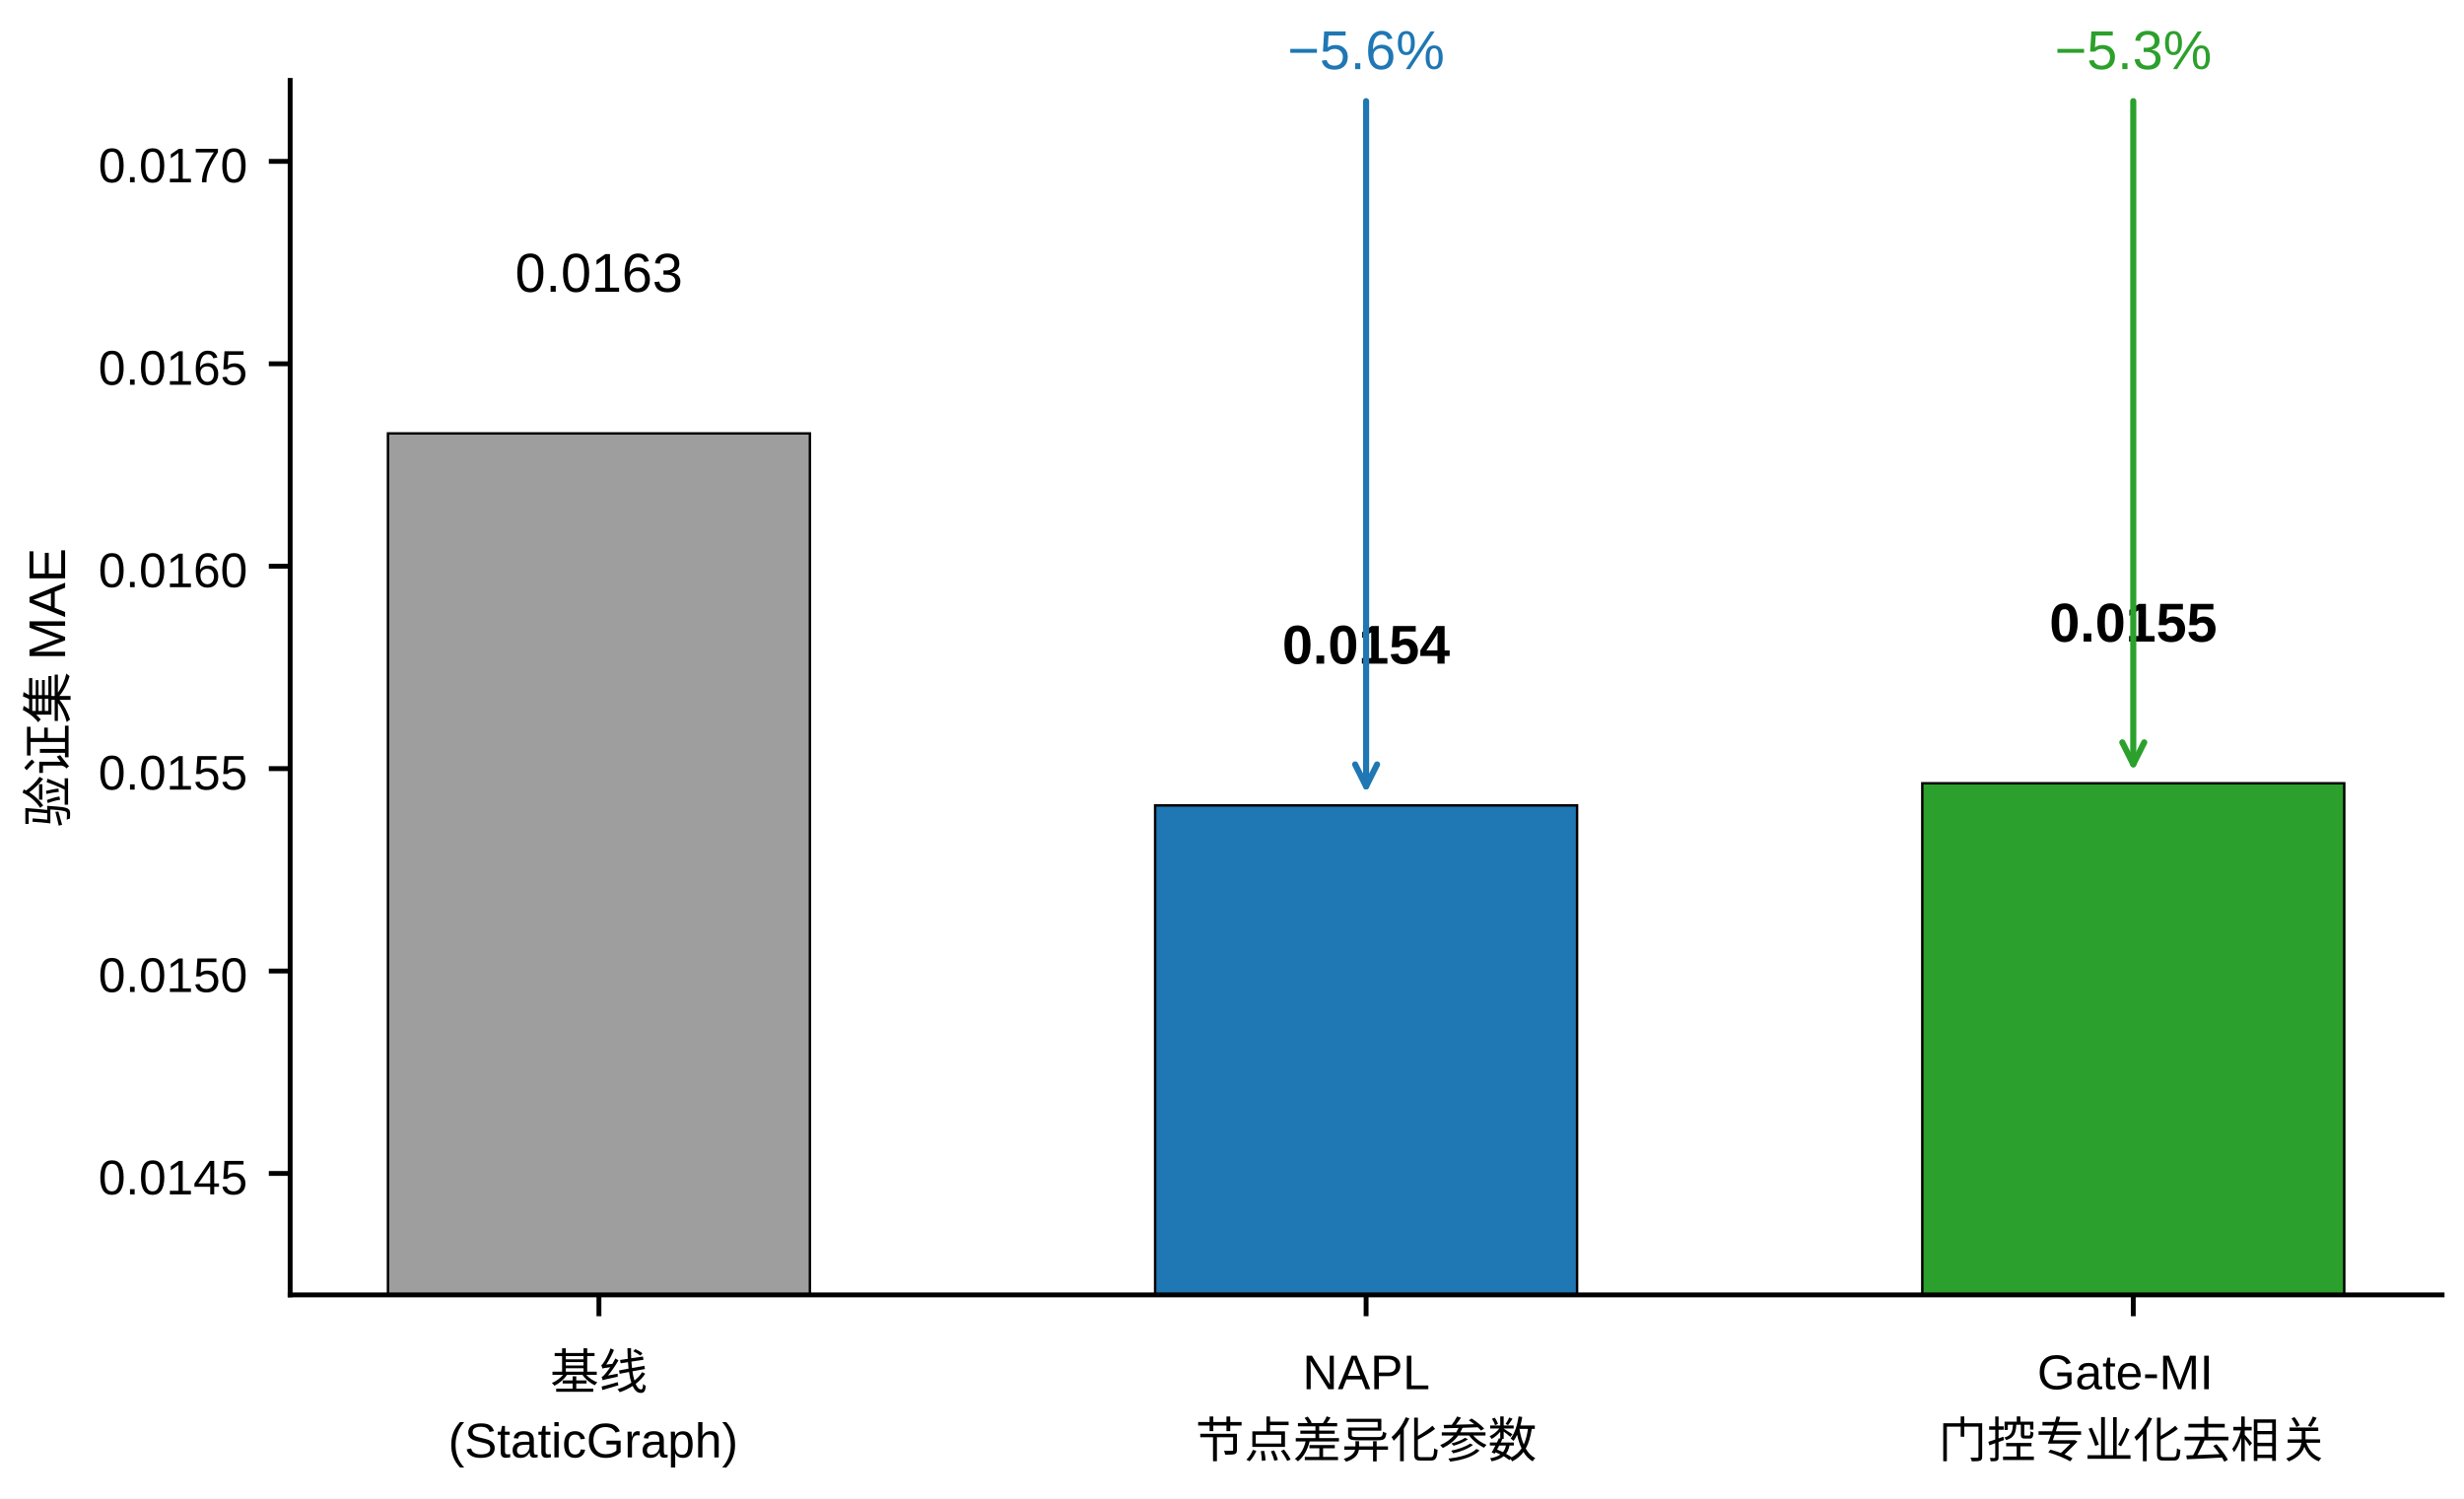
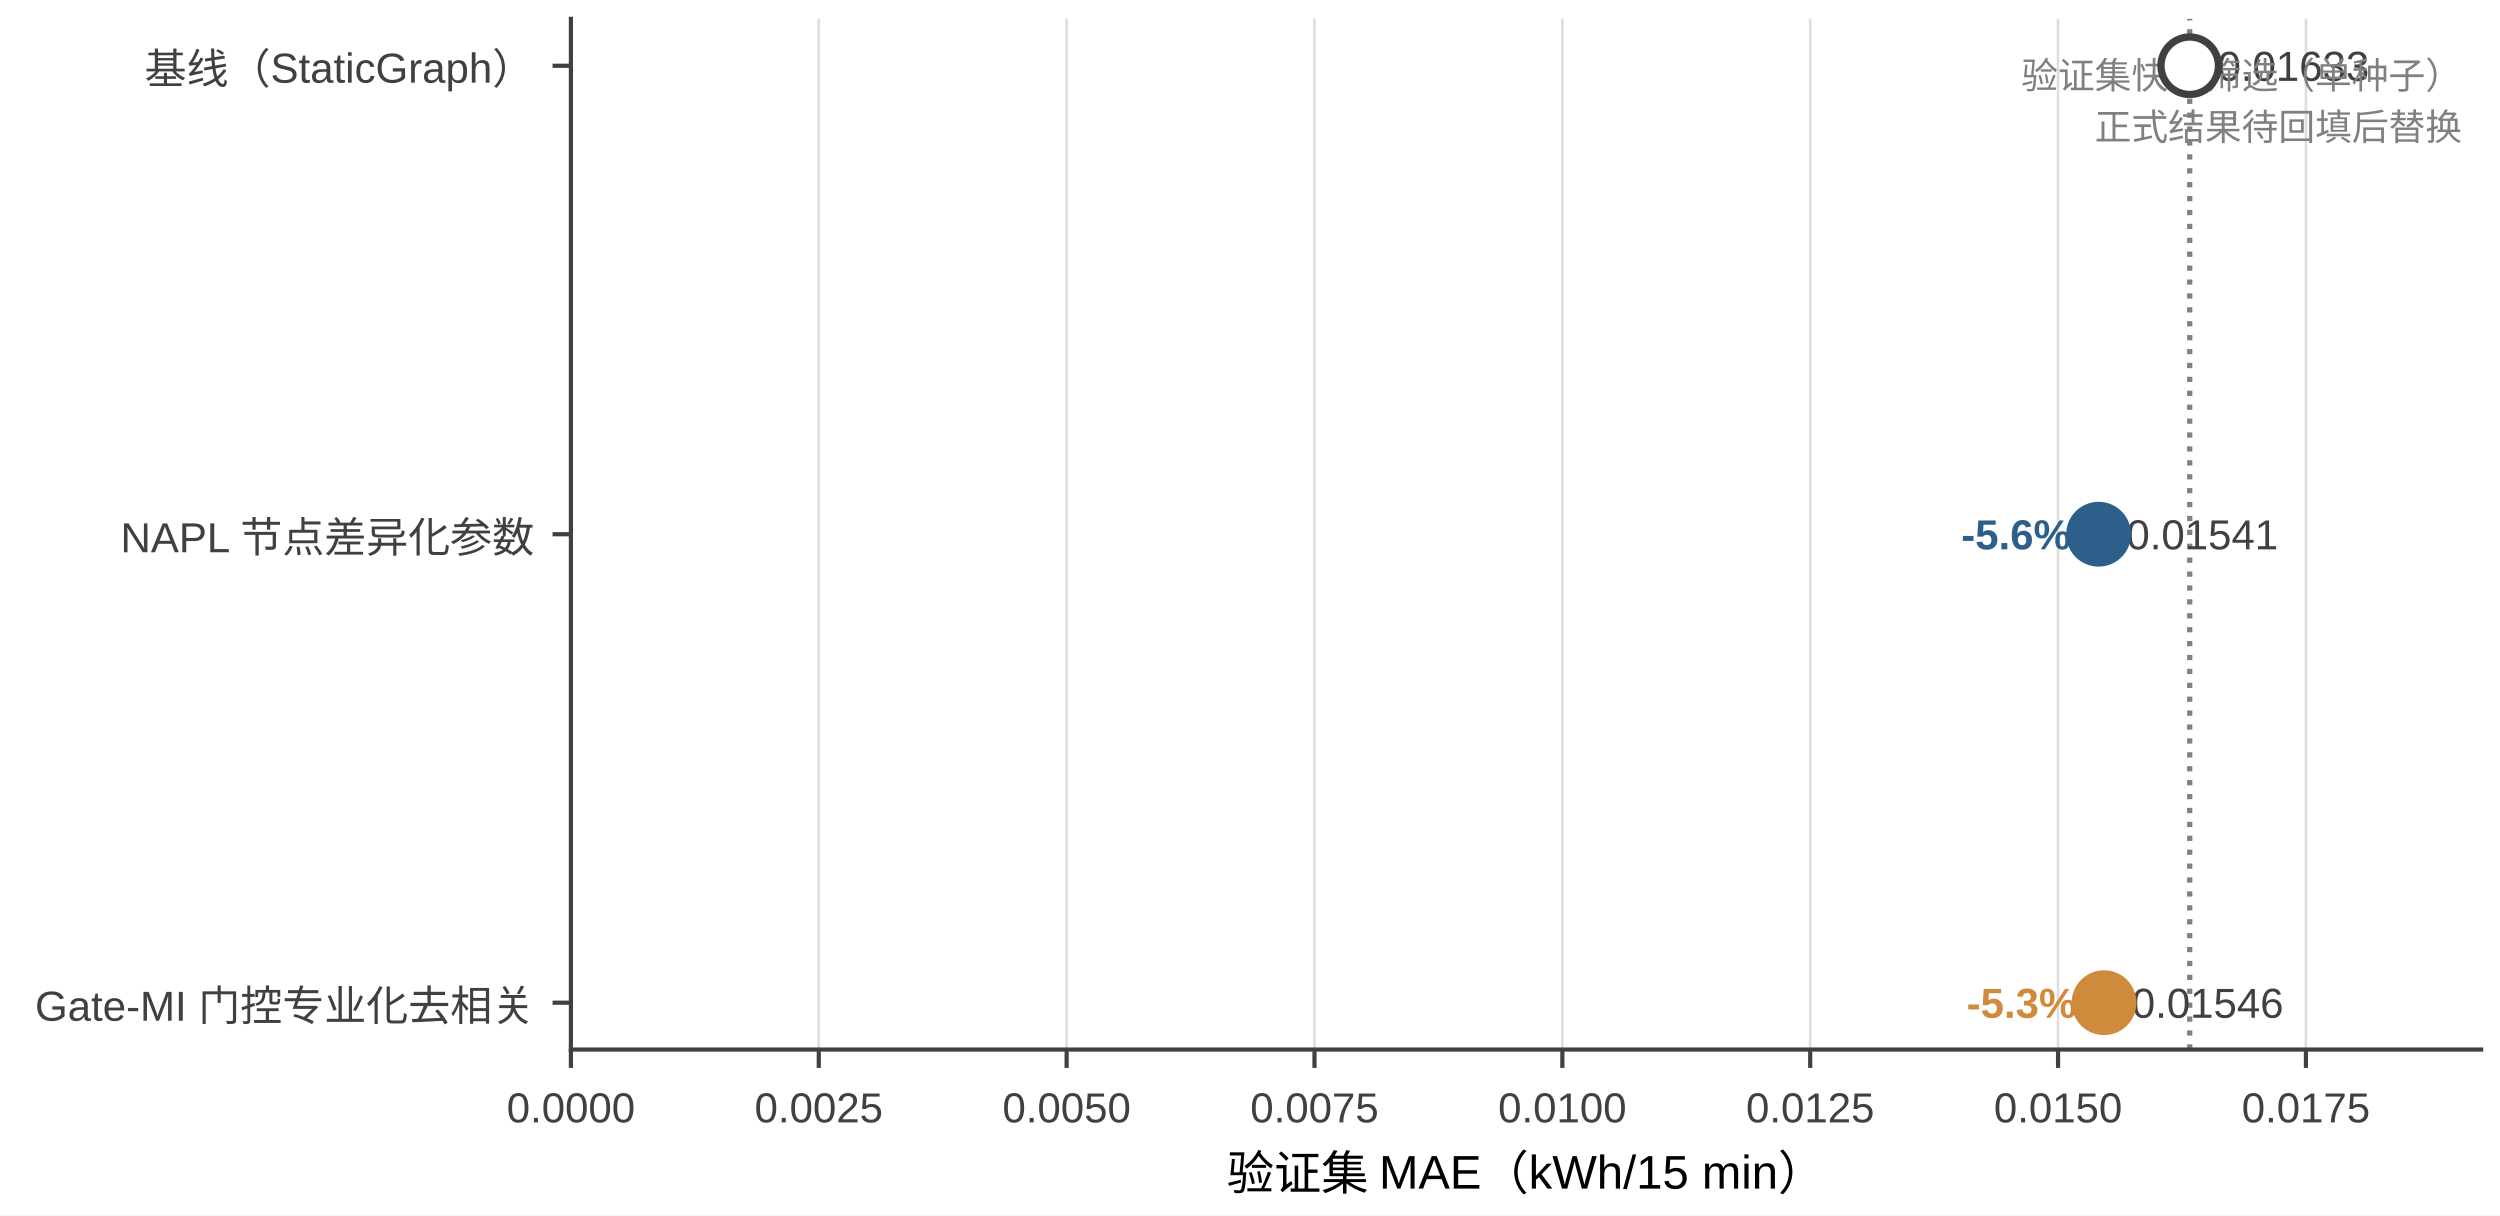
- <svg xmlns="http://www.w3.org/2000/svg" xmlns:xlink="http://www.w3.org/1999/xlink" width="404.4pt" height="245.999pt" viewBox="0 0 404.4 245.999" version="1.1">
+ <svg xmlns="http://www.w3.org/2000/svg" xmlns:xlink="http://www.w3.org/1999/xlink" width="476.4pt" height="231.6pt" viewBox="0 0 476.4 231.6" version="1.1">
  <defs>
    <style type="text/css">*{stroke-linejoin: round; stroke-linecap: butt}</style>
  </defs>
  <g id="figure_1">
    <g id="patch_1">
-       <path d="M 0 245.999  L 404.4 245.999  L 404.4 -0  L 0 -0  z " style="fill: #ffffff" />
+       <path d="M 0 231.6  L 476.4 231.6  L 476.4 0  L 0 0  z " style="fill: #ffffff" />
    </g>
    <g id="axes_1">
      <g id="patch_2">
-         <path d="M 47.62 212.535  L 400.8 212.535  L 400.8 13.2  L 47.62 13.2  z " style="fill: #ffffff" />
-       </g>
-       <g id="patch_3">
-         <path d="M 63.674 1156.051  L 132.925 1156.051  L 132.925 71.14  L 63.674 71.14  z " clip-path="url(#p7e4bf3d8eb)" style="fill: #9e9e9e; stroke: #000000; stroke-width: 0.4; stroke-linejoin: miter" />
-       </g>
-       <g id="patch_4">
-         <path d="M 189.584 1156.051  L 258.835 1156.051  L 258.835 132.19  L 189.584 132.19  z " clip-path="url(#p7e4bf3d8eb)" style="fill: #1f77b4; stroke: #000000; stroke-width: 0.4; stroke-linejoin: miter" />
-       </g>
-       <g id="patch_5">
-         <path d="M 315.495 1156.051  L 384.746 1156.051  L 384.746 128.563  L 315.495 128.563  z " clip-path="url(#p7e4bf3d8eb)" style="fill: #2ca02c; stroke: #000000; stroke-width: 0.4; stroke-linejoin: miter" />
+         <path d="M 108.793 200  L 472.8 200  L 472.8 3.6  L 108.793 3.6  z " style="fill: #ffffff" />
      </g>
      <g id="matplotlib.axis_1">
        <g id="xtick_1">
          <g id="line2d_1">
+             <path d="M 108.793 200  L 108.793 3.6  " clip-path="url(#pc2a980e1f6)" style="fill: none; stroke: #c8c8c8; stroke-opacity: 0.6; stroke-width: 0.5; stroke-linecap: square" />
+           </g>
+           <g id="line2d_2">
            <defs>
-               <path id="md811dbfff4" d="M 0 0  L 0 3.5  " style="stroke: #000000; stroke-width: 0.8" />
+               <path id="m106926cb60" d="M 0 0  L 0 3.5  " style="stroke: #404040; stroke-width: 0.8" />
            </defs>
            <g>
-               <use xlink:href="#md811dbfff4" x="98.299" y="212.535" style="stroke: #000000; stroke-width: 0.8" />
+               <use xlink:href="#m106926cb60" x="108.793" y="200" style="fill: #404040; stroke: #404040; stroke-width: 0.8" />
            </g>
          </g>
          <g id="text_1">
-             <text style="font-size: 8px; font-family: 'PingFang SC', 'Arial', 'Helvetica', 'DejaVu Sans', sans-serif" transform="translate(90.29906 228.0148)">基线</text>
-             <text style="font-size: 8px; font-family: 'PingFang SC', 'Arial', 'Helvetica', 'DejaVu Sans', sans-serif" transform="translate(73.56343 239.2148)">(StaticGraph)</text>
+             <text style="font-size: 8px; font-family: 'PingFang SC', 'Arial', 'Helvetica', 'DejaVu Sans', sans-serif; text-anchor: middle; fill: #404040" x="108.793" y="213.88" transform="rotate(-0 108.7925 213.8795)">0.0000</text>
          </g>
        </g>
        <g id="xtick_2">
-           <g id="line2d_2">
-             <g>
-               <use xlink:href="#md811dbfff4" x="224.21" y="212.535" style="stroke: #000000; stroke-width: 0.8" />
+           <g id="line2d_3">
+             <path d="M 156.024 200  L 156.024 3.6  " clip-path="url(#pc2a980e1f6)" style="fill: none; stroke: #c8c8c8; stroke-opacity: 0.6; stroke-width: 0.5; stroke-linecap: square" />
+           </g>
+           <g id="line2d_4">
+             <g>
+               <use xlink:href="#m106926cb60" x="156.024" y="200" style="fill: #404040; stroke: #404040; stroke-width: 0.8" />
            </g>
          </g>
          <g id="text_2">
-             <text style="font-size: 8px; font-family: 'PingFang SC', 'Arial', 'Helvetica', 'DejaVu Sans', sans-serif" transform="translate(213.7854 228.0148)">NAPL</text>
-             <text style="font-size: 8px; font-family: 'PingFang SC', 'Arial', 'Helvetica', 'DejaVu Sans', sans-serif" transform="translate(196.2098 239.2148)">节点差异化参数</text>
+             <text style="font-size: 8px; font-family: 'PingFang SC', 'Arial', 'Helvetica', 'DejaVu Sans', sans-serif; text-anchor: middle; fill: #404040" x="156.024" y="213.88" transform="rotate(-0 156.0243 213.8795)">0.0025</text>
          </g>
        </g>
        <g id="xtick_3">
-           <g id="line2d_3">
-             <g>
-               <use xlink:href="#md811dbfff4" x="350.12" y="212.535" style="stroke: #000000; stroke-width: 0.8" />
+           <g id="line2d_5">
+             <path d="M 203.256 200  L 203.256 3.6  " clip-path="url(#pc2a980e1f6)" style="fill: none; stroke: #c8c8c8; stroke-opacity: 0.6; stroke-width: 0.5; stroke-linecap: square" />
+           </g>
+           <g id="line2d_6">
+             <g>
+               <use xlink:href="#m106926cb60" x="203.256" y="200" style="fill: #404040; stroke: #404040; stroke-width: 0.8" />
            </g>
          </g>
          <g id="text_3">
-             <text style="font-size: 8px; font-family: 'PingFang SC', 'Arial', 'Helvetica', 'DejaVu Sans', sans-serif" transform="translate(334.3561 228.0148)">Gate-MI</text>
-             <text style="font-size: 8px; font-family: 'PingFang SC', 'Arial', 'Helvetica', 'DejaVu Sans', sans-serif" transform="translate(318.1205 239.2148)">门控专业化去相关</text>
-           </g>
+             <text style="font-size: 8px; font-family: 'PingFang SC', 'Arial', 'Helvetica', 'DejaVu Sans', sans-serif; text-anchor: middle; fill: #404040" x="203.256" y="213.88" transform="rotate(-0 203.2562 213.8795)">0.0050</text>
+           </g>
+         </g>
+         <g id="xtick_4">
+           <g id="line2d_7">
+             <path d="M 250.488 200  L 250.488 3.6  " clip-path="url(#pc2a980e1f6)" style="fill: none; stroke: #c8c8c8; stroke-opacity: 0.6; stroke-width: 0.5; stroke-linecap: square" />
+           </g>
+           <g id="line2d_8">
+             <g>
+               <use xlink:href="#m106926cb60" x="250.488" y="200" style="fill: #404040; stroke: #404040; stroke-width: 0.8" />
+             </g>
+           </g>
+           <g id="text_4">
+             <text style="font-size: 8px; font-family: 'PingFang SC', 'Arial', 'Helvetica', 'DejaVu Sans', sans-serif; text-anchor: middle; fill: #404040" x="250.488" y="213.88" transform="rotate(-0 250.488 213.8795)">0.0075</text>
+           </g>
+         </g>
+         <g id="xtick_5">
+           <g id="line2d_9">
+             <path d="M 297.72 200  L 297.72 3.6  " clip-path="url(#pc2a980e1f6)" style="fill: none; stroke: #c8c8c8; stroke-opacity: 0.6; stroke-width: 0.5; stroke-linecap: square" />
+           </g>
+           <g id="line2d_10">
+             <g>
+               <use xlink:href="#m106926cb60" x="297.72" y="200" style="fill: #404040; stroke: #404040; stroke-width: 0.8" />
+             </g>
+           </g>
+           <g id="text_5">
+             <text style="font-size: 8px; font-family: 'PingFang SC', 'Arial', 'Helvetica', 'DejaVu Sans', sans-serif; text-anchor: middle; fill: #404040" x="297.72" y="213.88" transform="rotate(-0 297.7198 213.8795)">0.0100</text>
+           </g>
+         </g>
+         <g id="xtick_6">
+           <g id="line2d_11">
+             <path d="M 344.952 200  L 344.952 3.6  " clip-path="url(#pc2a980e1f6)" style="fill: none; stroke: #c8c8c8; stroke-opacity: 0.6; stroke-width: 0.5; stroke-linecap: square" />
+           </g>
+           <g id="line2d_12">
+             <g>
+               <use xlink:href="#m106926cb60" x="344.952" y="200" style="fill: #404040; stroke: #404040; stroke-width: 0.8" />
+             </g>
+           </g>
+           <g id="text_6">
+             <text style="font-size: 8px; font-family: 'PingFang SC', 'Arial', 'Helvetica', 'DejaVu Sans', sans-serif; text-anchor: middle; fill: #404040" x="344.952" y="213.88" transform="rotate(-0 344.9516 213.8795)">0.0125</text>
+           </g>
+         </g>
+         <g id="xtick_7">
+           <g id="line2d_13">
+             <path d="M 392.183 200  L 392.183 3.6  " clip-path="url(#pc2a980e1f6)" style="fill: none; stroke: #c8c8c8; stroke-opacity: 0.6; stroke-width: 0.5; stroke-linecap: square" />
+           </g>
+           <g id="line2d_14">
+             <g>
+               <use xlink:href="#m106926cb60" x="392.183" y="200" style="fill: #404040; stroke: #404040; stroke-width: 0.8" />
+             </g>
+           </g>
+           <g id="text_7">
+             <text style="font-size: 8px; font-family: 'PingFang SC', 'Arial', 'Helvetica', 'DejaVu Sans', sans-serif; text-anchor: middle; fill: #404040" x="392.183" y="213.88" transform="rotate(-0 392.1835 213.8795)">0.0150</text>
+           </g>
+         </g>
+         <g id="xtick_8">
+           <g id="line2d_15">
+             <path d="M 439.415 200  L 439.415 3.6  " clip-path="url(#pc2a980e1f6)" style="fill: none; stroke: #c8c8c8; stroke-opacity: 0.6; stroke-width: 0.5; stroke-linecap: square" />
+           </g>
+           <g id="line2d_16">
+             <g>
+               <use xlink:href="#m106926cb60" x="439.415" y="200" style="fill: #404040; stroke: #404040; stroke-width: 0.8" />
+             </g>
+           </g>
+           <g id="text_8">
+             <text style="font-size: 8px; font-family: 'PingFang SC', 'Arial', 'Helvetica', 'DejaVu Sans', sans-serif; text-anchor: middle; fill: #404040" x="439.415" y="213.88" transform="rotate(-0 439.4153 213.8795)">0.0175</text>
+           </g>
+         </g>
+         <g id="text_9">
+           <text style="font-size: 9px; font-family: 'PingFang SC', 'Arial', 'Helvetica', 'DejaVu Sans', sans-serif; text-anchor: middle" x="290.796" y="226.74" transform="rotate(-0 290.796 226.7395)">验证集 MAE（kWh/15 min）</text>
        </g>
      </g>
      <g id="matplotlib.axis_2">
        <g id="ytick_1">
-           <g id="line2d_4">
+           <g id="line2d_17">
            <defs>
-               <path id="mac5f07abb4" d="M 0 0  L -3.5 0  " style="stroke: #000000; stroke-width: 0.8" />
+               <path id="mdd0e8ecd3e" d="M 0 0  L -3.5 0  " style="stroke: #404040; stroke-width: 0.8" />
            </defs>
            <g>
-               <use xlink:href="#mac5f07abb4" x="47.62" y="192.601" style="stroke: #000000; stroke-width: 0.8" />
-             </g>
-           </g>
-           <g id="text_4">
-             <text style="font-size: 8px; font-family: 'PingFang SC', 'Arial', 'Helvetica', 'DejaVu Sans', sans-serif; text-anchor: end" x="40.62" y="196.041" transform="rotate(-0 40.62 196.0414)">0.0145</text>
+               <use xlink:href="#mdd0e8ecd3e" x="108.793" y="12.527" style="fill: #404040; stroke: #404040; stroke-width: 0.8" />
+             </g>
+           </g>
+           <g id="text_10">
+             <text style="font-size: 8px; font-family: 'PingFang SC', 'Arial', 'Helvetica', 'DejaVu Sans', sans-serif; text-anchor: end; fill: #404040" x="101.793" y="15.967" transform="rotate(-0 101.7925 15.96725)">基线（StaticGraph）</text>
          </g>
        </g>
        <g id="ytick_2">
-           <g id="line2d_5">
-             <g>
-               <use xlink:href="#mac5f07abb4" x="47.62" y="159.379" style="stroke: #000000; stroke-width: 0.8" />
-             </g>
-           </g>
-           <g id="text_5">
-             <text style="font-size: 8px; font-family: 'PingFang SC', 'Arial', 'Helvetica', 'DejaVu Sans', sans-serif; text-anchor: end" x="40.62" y="162.819" transform="rotate(-0 40.62 162.819)">0.0150</text>
+           <g id="line2d_18">
+             <g>
+               <use xlink:href="#mdd0e8ecd3e" x="108.793" y="101.8" style="fill: #404040; stroke: #404040; stroke-width: 0.8" />
+             </g>
+           </g>
+           <g id="text_11">
+             <text style="font-size: 8px; font-family: 'PingFang SC', 'Arial', 'Helvetica', 'DejaVu Sans', sans-serif; text-anchor: end; fill: #404040" x="101.793" y="105.24" transform="rotate(-0 101.7925 105.2398)">NAPL 节点差异化参数</text>
          </g>
        </g>
        <g id="ytick_3">
-           <g id="line2d_6">
-             <g>
-               <use xlink:href="#mac5f07abb4" x="47.62" y="126.157" style="stroke: #000000; stroke-width: 0.8" />
-             </g>
-           </g>
-           <g id="text_6">
-             <text style="font-size: 8px; font-family: 'PingFang SC', 'Arial', 'Helvetica', 'DejaVu Sans', sans-serif; text-anchor: end" x="40.62" y="129.597" transform="rotate(-0 40.62 129.5966)">0.0155</text>
-           </g>
-         </g>
-         <g id="ytick_4">
-           <g id="line2d_7">
-             <g>
-               <use xlink:href="#mac5f07abb4" x="47.62" y="92.934" style="stroke: #000000; stroke-width: 0.8" />
-             </g>
-           </g>
-           <g id="text_7">
-             <text style="font-size: 8px; font-family: 'PingFang SC', 'Arial', 'Helvetica', 'DejaVu Sans', sans-serif; text-anchor: end" x="40.62" y="96.374" transform="rotate(-0 40.62 96.3742)">0.0160</text>
-           </g>
-         </g>
-         <g id="ytick_5">
-           <g id="line2d_8">
-             <g>
-               <use xlink:href="#mac5f07abb4" x="47.62" y="59.712" style="stroke: #000000; stroke-width: 0.8" />
-             </g>
-           </g>
-           <g id="text_8">
-             <text style="font-size: 8px; font-family: 'PingFang SC', 'Arial', 'Helvetica', 'DejaVu Sans', sans-serif; text-anchor: end" x="40.62" y="63.152" transform="rotate(-0 40.62 63.15181)">0.0165</text>
-           </g>
-         </g>
-         <g id="ytick_6">
-           <g id="line2d_9">
-             <g>
-               <use xlink:href="#mac5f07abb4" x="47.62" y="26.489" style="stroke: #000000; stroke-width: 0.8" />
-             </g>
-           </g>
-           <g id="text_9">
-             <text style="font-size: 8px; font-family: 'PingFang SC', 'Arial', 'Helvetica', 'DejaVu Sans', sans-serif; text-anchor: end" x="40.62" y="29.929" transform="rotate(-0 40.62 29.92941)">0.0170</text>
-           </g>
-         </g>
-         <g id="text_10">
-           <text style="font-size: 8.5px; font-family: 'PingFang SC', 'Arial', 'Helvetica', 'DejaVu Sans', sans-serif; text-anchor: middle" x="10.91" y="112.868" transform="rotate(-90 10.91 112.8676)">验证集 MAE</text>
-         </g>
-       </g>
-       <g id="patch_6">
-         <path d="M 47.62 212.535  L 47.62 13.2  " style="fill: none; stroke: #000000; stroke-width: 0.8; stroke-linejoin: miter; stroke-linecap: square" />
-       </g>
-       <g id="patch_7">
-         <path d="M 47.62 212.535  L 400.8 212.535  " style="fill: none; stroke: #000000; stroke-width: 0.8; stroke-linejoin: miter; stroke-linecap: square" />
-       </g>
-       <g id="text_11">
-         <text style="font-size: 9px; font-family: 'PingFang SC', 'Arial', 'Helvetica', 'DejaVu Sans', sans-serif; text-anchor: middle" x="98.299" y="47.885" transform="rotate(-0 98.29906 47.88463)">0.0163</text>
-       </g>
-       <g id="text_12">
-         <text style="font-weight: 700; font-size: 9px; font-family: 'PingFang SC', 'Arial', 'Helvetica', 'DejaVu Sans', sans-serif; text-anchor: middle" x="224.21" y="108.934" transform="rotate(-0 224.2098 108.9341)">0.0154</text>
+           <g id="line2d_19">
+             <g>
+               <use xlink:href="#mdd0e8ecd3e" x="108.793" y="191.072" style="fill: #404040; stroke: #404040; stroke-width: 0.8" />
+             </g>
+           </g>
+           <g id="text_12">
+             <text style="font-size: 8px; font-family: 'PingFang SC', 'Arial', 'Helvetica', 'DejaVu Sans', sans-serif; text-anchor: end; fill: #404040" x="101.793" y="194.512" transform="rotate(-0 101.7925 194.5123)">Gate-MI 门控专业化去相关</text>
+           </g>
+         </g>
+       </g>
+       <g id="line2d_20">
+         <path d="M 417.273 200  L 417.273 3.6  " clip-path="url(#pc2a980e1f6)" style="fill: none; stroke-dasharray: 1,1.65; stroke-dashoffset: 0; stroke: #808080" />
+       </g>
+       <g id="patch_3">
+         <path d="M 108.793 200  L 108.793 3.6  " style="fill: none; stroke: #404040; stroke-width: 0.8; stroke-linejoin: miter; stroke-linecap: square" />
+       </g>
+       <g id="patch_4">
+         <path d="M 108.793 200  L 472.8 200  " style="fill: none; stroke: #404040; stroke-width: 0.8; stroke-linejoin: miter; stroke-linecap: square" />
      </g>
      <g id="text_13">
-         <text style="font-weight: 700; font-size: 9px; font-family: 'PingFang SC', 'Arial', 'Helvetica', 'DejaVu Sans', sans-serif; text-anchor: middle" x="350.12" y="105.308" transform="rotate(-0 350.1205 105.3078)">0.0155</text>
-       </g>
-       <g id="patch_8">
-         <path d="M 224.21 16.601  Q 224.21 73.395 224.21 129.072  " style="fill: none; stroke: #1f77b4; stroke-linecap: round" />
-         <path d="M 226.01 125.472  L 224.21 129.072  L 222.41 125.472  " style="fill: none; stroke: #1f77b4; stroke-linecap: round" />
+         <text style="font-size: 8px; font-family: 'PingFang SC', 'Arial', 'Helvetica', 'DejaVu Sans', sans-serif; text-anchor: start; fill: #404040" x="422.563" y="15.407" transform="rotate(-0 422.563 15.40725)">0.01633</text>
      </g>
      <g id="text_14">
-         <text style="font-size: 9px; font-family: 'PingFang SC', 'Arial', 'Helvetica', 'DejaVu Sans', sans-serif; text-anchor: middle; fill: #1f77b4" x="224.21" y="11.34" transform="rotate(-0 224.2098 11.34)">−5.6%</text>
-       </g>
-       <g id="patch_9">
-         <path d="M 350.12 16.603  Q 350.12 71.584 350.12 125.447  " style="fill: none; stroke: #2ca02c; stroke-linecap: round" />
-         <path d="M 351.92 121.847  L 350.12 125.447  L 348.32 121.847  " style="fill: none; stroke: #2ca02c; stroke-linecap: round" />
+         <text style="font-size: 8px; font-family: 'PingFang SC', 'Arial', 'Helvetica', 'DejaVu Sans', sans-serif; text-anchor: start; fill: #404040" x="405.204" y="104.68" transform="rotate(-0 405.2043 104.6798)">0.01541</text>
      </g>
      <g id="text_15">
-         <text style="font-size: 9px; font-family: 'PingFang SC', 'Arial', 'Helvetica', 'DejaVu Sans', sans-serif; text-anchor: middle; fill: #2ca02c" x="350.12" y="11.34" transform="rotate(-0 350.1205 11.34)">−5.3%</text>
+         <text style="font-weight: 700; font-size: 8px; font-family: 'PingFang SC', 'Arial', 'Helvetica', 'DejaVu Sans', sans-serif; text-anchor: end; fill: #2c5f8a" x="394.624" y="104.68" transform="rotate(-0 394.6244 104.6798)">-5.6%</text>
+       </g>
+       <g id="text_16">
+         <text style="font-size: 8px; font-family: 'PingFang SC', 'Arial', 'Helvetica', 'DejaVu Sans', sans-serif; text-anchor: start; fill: #404040" x="406.235" y="193.952" transform="rotate(-0 406.2354 193.9523)">0.01546</text>
+       </g>
+       <g id="text_17">
+         <text style="font-weight: 700; font-size: 8px; font-family: 'PingFang SC', 'Arial', 'Helvetica', 'DejaVu Sans', sans-serif; text-anchor: end; fill: #d08a3c" x="395.656" y="193.952" transform="rotate(-0 395.6555 193.9523)">-5.3%</text>
+       </g>
+       <g id="text_18">
+         <text style="font-size: 7px; font-family: 'PingFang SC', 'Arial', 'Helvetica', 'DejaVu Sans', sans-serif; fill: #808080" transform="translate(385.1594 16.91199)">验证集快速筛选（单种子）</text>
+         <text style="font-size: 7px; font-family: 'PingFang SC', 'Arial', 'Helvetica', 'DejaVu Sans', sans-serif; fill: #808080" transform="translate(399.1594 26.71199)">正式结果待回填后替换</text>
+       </g>
+       <g id="PathCollection_1">
+         <defs>
+           <path id="m2da39f7ebb" d="M 0 5.477  C 1.453 5.477 2.846 4.9 3.873 3.873  C 4.9 2.846 5.477 1.453 5.477 0  C 5.477 -1.453 4.9 -2.846 3.873 -3.873  C 2.846 -4.9 1.453 -5.477 0 -5.477  C -1.453 -5.477 -2.846 -4.9 -3.873 -3.873  C -4.9 -2.846 -5.477 -1.453 -5.477 0  C -5.477 1.453 -4.9 2.846 -3.873 3.873  C -2.846 4.9 -1.453 5.477 0 5.477  z " style="stroke: #404040; stroke-width: 1.4" />
+         </defs>
+         <g clip-path="url(#pc2a980e1f6)">
+           <use xlink:href="#m2da39f7ebb" x="417.273" y="12.527" style="fill: #ffffff; stroke: #404040; stroke-width: 1.4" />
+         </g>
+       </g>
+       <g id="PathCollection_2">
+         <defs>
+           <path id="m95c3ce6311" d="M 0 5.477  C 1.453 5.477 2.846 4.9 3.873 3.873  C 4.9 2.846 5.477 1.453 5.477 0  C 5.477 -1.453 4.9 -2.846 3.873 -3.873  C 2.846 -4.9 1.453 -5.477 0 -5.477  C -1.453 -5.477 -2.846 -4.9 -3.873 -3.873  C -4.9 -2.846 -5.477 -1.453 -5.477 0  C -5.477 1.453 -4.9 2.846 -3.873 3.873  C -2.846 4.9 -1.453 5.477 0 5.477  z " style="stroke: #2c5f8a; stroke-width: 1.4" />
+         </defs>
+         <g clip-path="url(#pc2a980e1f6)">
+           <use xlink:href="#m95c3ce6311" x="399.914" y="101.8" style="fill: #2c5f8a; stroke: #2c5f8a; stroke-width: 1.4" />
+         </g>
+       </g>
+       <g id="PathCollection_3">
+         <defs>
+           <path id="m716bac7b4b" d="M 0 5.477  C 1.453 5.477 2.846 4.9 3.873 3.873  C 4.9 2.846 5.477 1.453 5.477 0  C 5.477 -1.453 4.9 -2.846 3.873 -3.873  C 2.846 -4.9 1.453 -5.477 0 -5.477  C -1.453 -5.477 -2.846 -4.9 -3.873 -3.873  C -4.9 -2.846 -5.477 -1.453 -5.477 0  C -5.477 1.453 -4.9 2.846 -3.873 3.873  C -2.846 4.9 -1.453 5.477 0 5.477  z " style="stroke: #d08a3c; stroke-width: 1.4" />
+         </defs>
+         <g clip-path="url(#pc2a980e1f6)">
+           <use xlink:href="#m716bac7b4b" x="400.945" y="191.072" style="fill: #d08a3c; stroke: #d08a3c; stroke-width: 1.4" />
+         </g>
      </g>
    </g>
  </g>
  <defs>
-     <clipPath id="p7e4bf3d8eb">
-       <rect x="47.62" y="13.2" width="353.18" height="199.334" />
+     <clipPath id="pc2a980e1f6">
+       <rect x="108.793" y="3.6" width="364.007" height="196.4" />
    </clipPath>
  </defs>
</svg>
